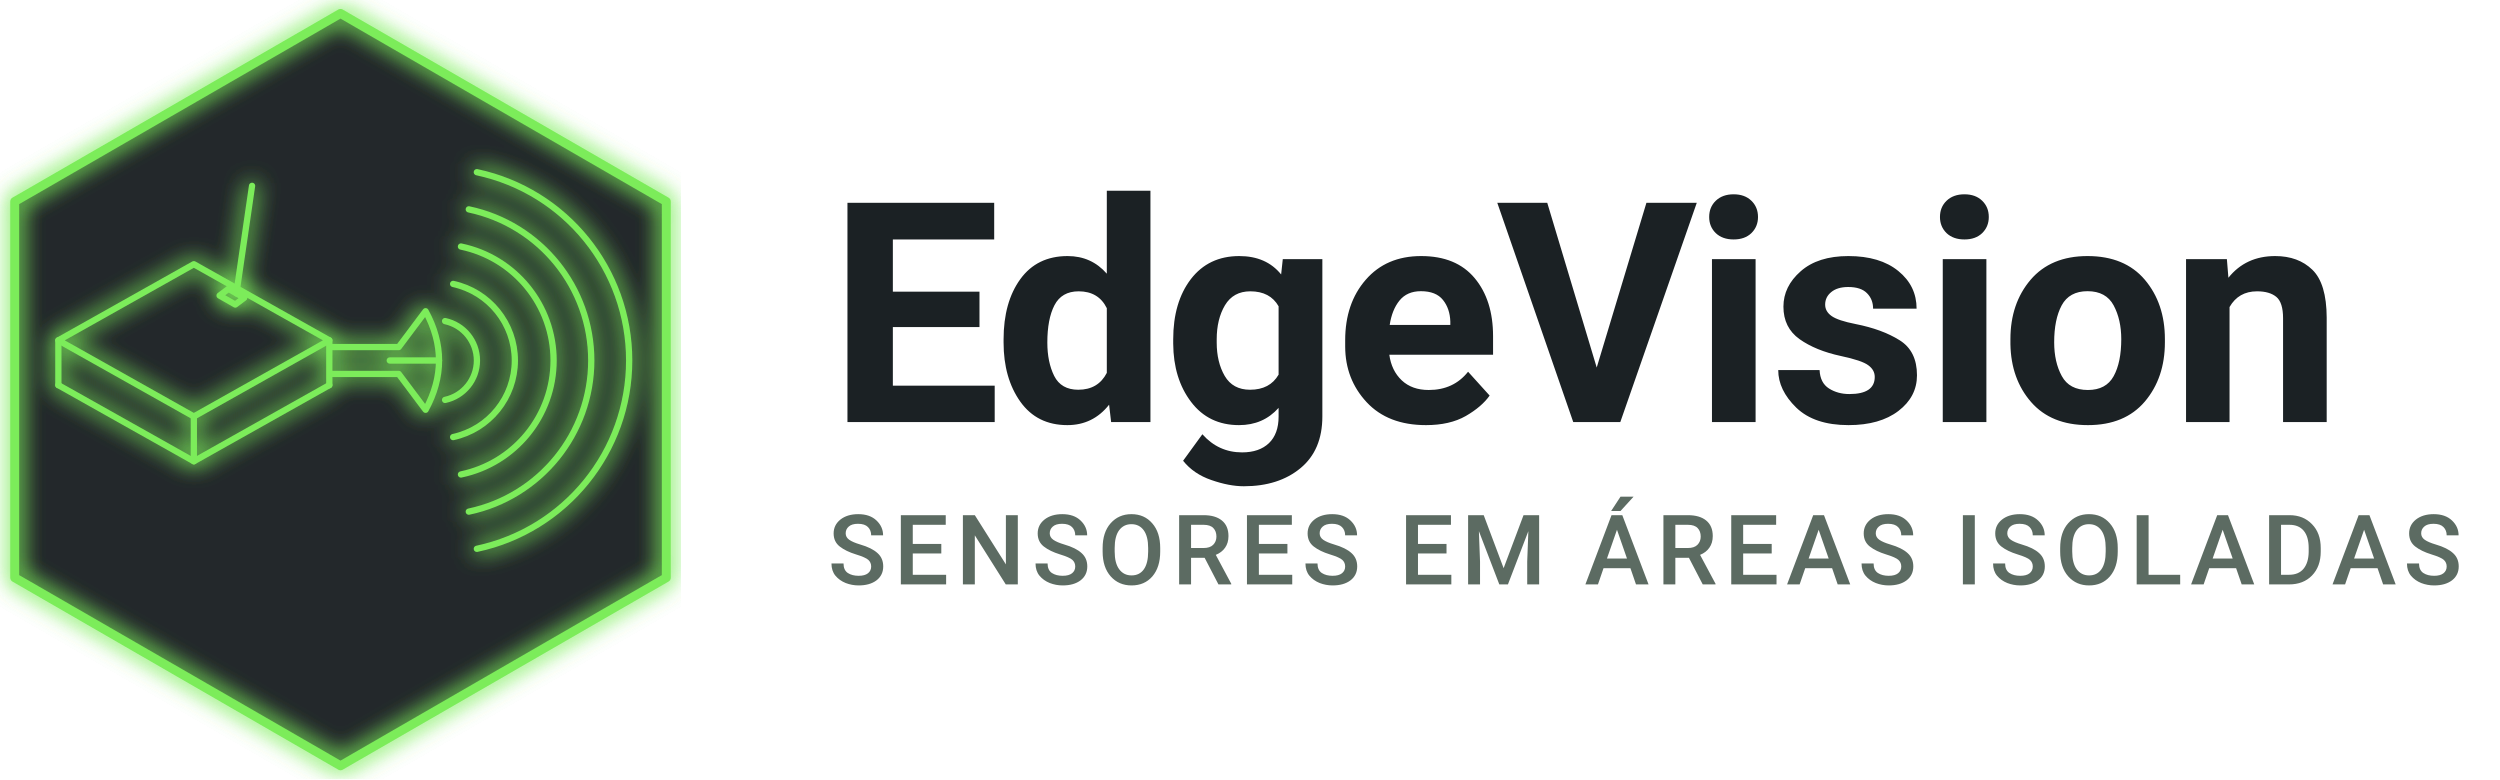
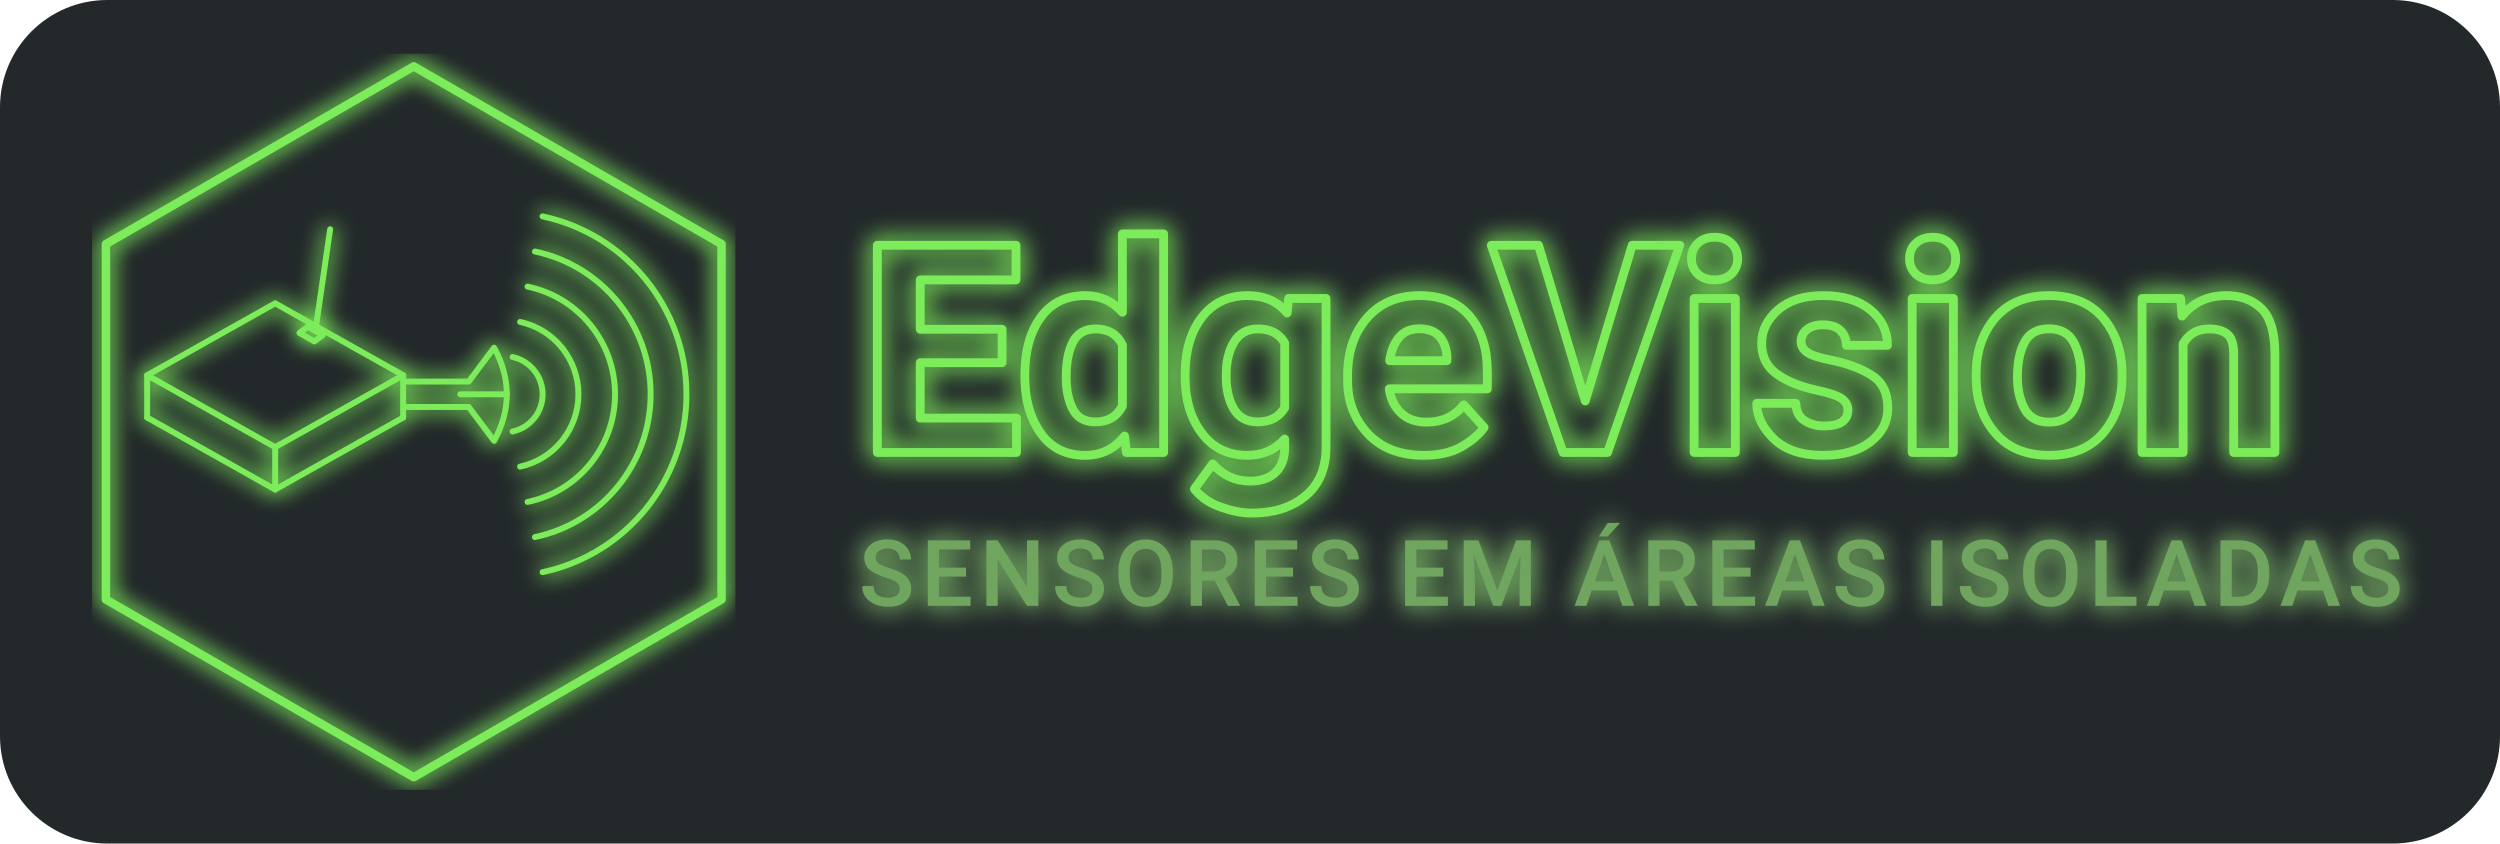
- <svg xmlns="http://www.w3.org/2000/svg" viewBox="0 0 308 96" width="308" height="96" role="img" aria-label="EdgeVision — sensores em areas isoladas">
-   <svg x="0" y="0" width="83.9" height="96" viewBox="48 26 304 348">
+ <svg xmlns="http://www.w3.org/2000/svg" viewBox="0 0 326 110" width="326" height="110" role="img" aria-label="EdgeVision — sensores em areas isoladas">
+   <defs>
+     <filter id="brilhoTexto" x="-25%" y="-25%" width="150%" height="150%">
+       <feGaussianBlur stdDeviation="1.6" result="b" />
+       <feMerge>
+         <feMergeNode in="b" />
+         <feMergeNode in="b" />
+         <feMergeNode in="SourceGraphic" />
+       </feMerge>
+     </filter>
+   </defs>
+   <rect x="0" y="0" width="326" height="110" rx="14" fill="#23282B" />
+   <svg x="12" y="7" width="83.9" height="96" viewBox="48 26 304 348">
    <defs>
      <filter id="brilho" x="-25%" y="-25%" width="150%" height="150%">
        <feGaussianBlur stdDeviation="5" result="b" />
        <feMerge>
          <feMergeNode in="b" />
          <feMergeNode in="b" />
          <feMergeNode in="SourceGraphic" />
        </feMerge>
      </filter>
    </defs>
    <path d="M200,32 L345.5,116.0 L345.5,284.0 L200,368 L54.5,284.0 L54.5,116.0 Z" fill="#23282B" />
    <g filter="url(#brilho)" fill="none">
      <path d="M200,32 L345.5,116.0 L345.5,284.0 L200,368 L54.5,284.0 L54.5,116.0 Z" stroke="#7BEC5A" stroke-width="4" stroke-linejoin="round" />
      <g stroke="#7BEC5A" stroke-width="2.8" stroke-linecap="round" stroke-linejoin="round">
        <path d="M74,178 L134.5,144 L195,178 L134.5,212 Z" />
        <path d="M74,198 L134.5,232 L195,198" />
        <path d="M74,178 L74,198" />
        <path d="M134.5,212 L134.5,232" />
        <path d="M195,178 L195,198" />
        <path d="M146,158 L153,162 L157,159 L150,155 Z" />
        <path d="M153.5,157 L160.5,109" />
        <path d="M196,181 L226,181 L238,165 Q250,187 238,209 L226,193 L196,193" />
        <path d="M222,187 L244,187" />
        <path d="M246.7,169.4 A18,18 0 0 1 246.7,204.6" />
        <path d="M250.3,152.8 A35,35 0 0 1 250.3,221.2" />
        <path d="M253.8,136.1 A52,52 0 0 1 253.8,237.9" />
        <path d="M257.3,119.5 A69,69 0 0 1 257.3,254.5" />
        <path d="M260.9,102.9 A86,86 0 0 1 260.9,271.1" />
      </g>
    </g>
  </svg>
-   <text x="102" y="52" font-family="ui-sans-serif,system-ui,-apple-system,'Segoe UI',Roboto,'Helvetica Neue',Arial,sans-serif" font-size="38" font-weight="700" letter-spacing="-0.6" fill="#1B2124">EdgeVision</text>
-   <text x="102" y="72" font-family="ui-sans-serif,system-ui,-apple-system,'Segoe UI',Roboto,'Helvetica Neue',Arial,sans-serif" font-size="12" font-weight="500" letter-spacing="0.86" fill="#5C6B62">SENSORES EM ÁREAS ISOLADAS</text>
+   <g filter="url(#brilhoTexto)">
+     <text x="112" y="59" font-family="ui-sans-serif,system-ui,-apple-system,'Segoe UI',Roboto,'Helvetica Neue',Arial,sans-serif" font-size="38" font-weight="700" letter-spacing="-0.6" fill="none" stroke="#7BEC5A" stroke-width="1.15" stroke-linejoin="round">EdgeVision</text>
+     <text x="112" y="79" font-family="ui-sans-serif,system-ui,-apple-system,'Segoe UI',Roboto,'Helvetica Neue',Arial,sans-serif" font-size="12" font-weight="500" letter-spacing="0.86" fill="#6FA55E">SENSORES EM ÁREAS ISOLADAS</text>
+   </g>
</svg>
